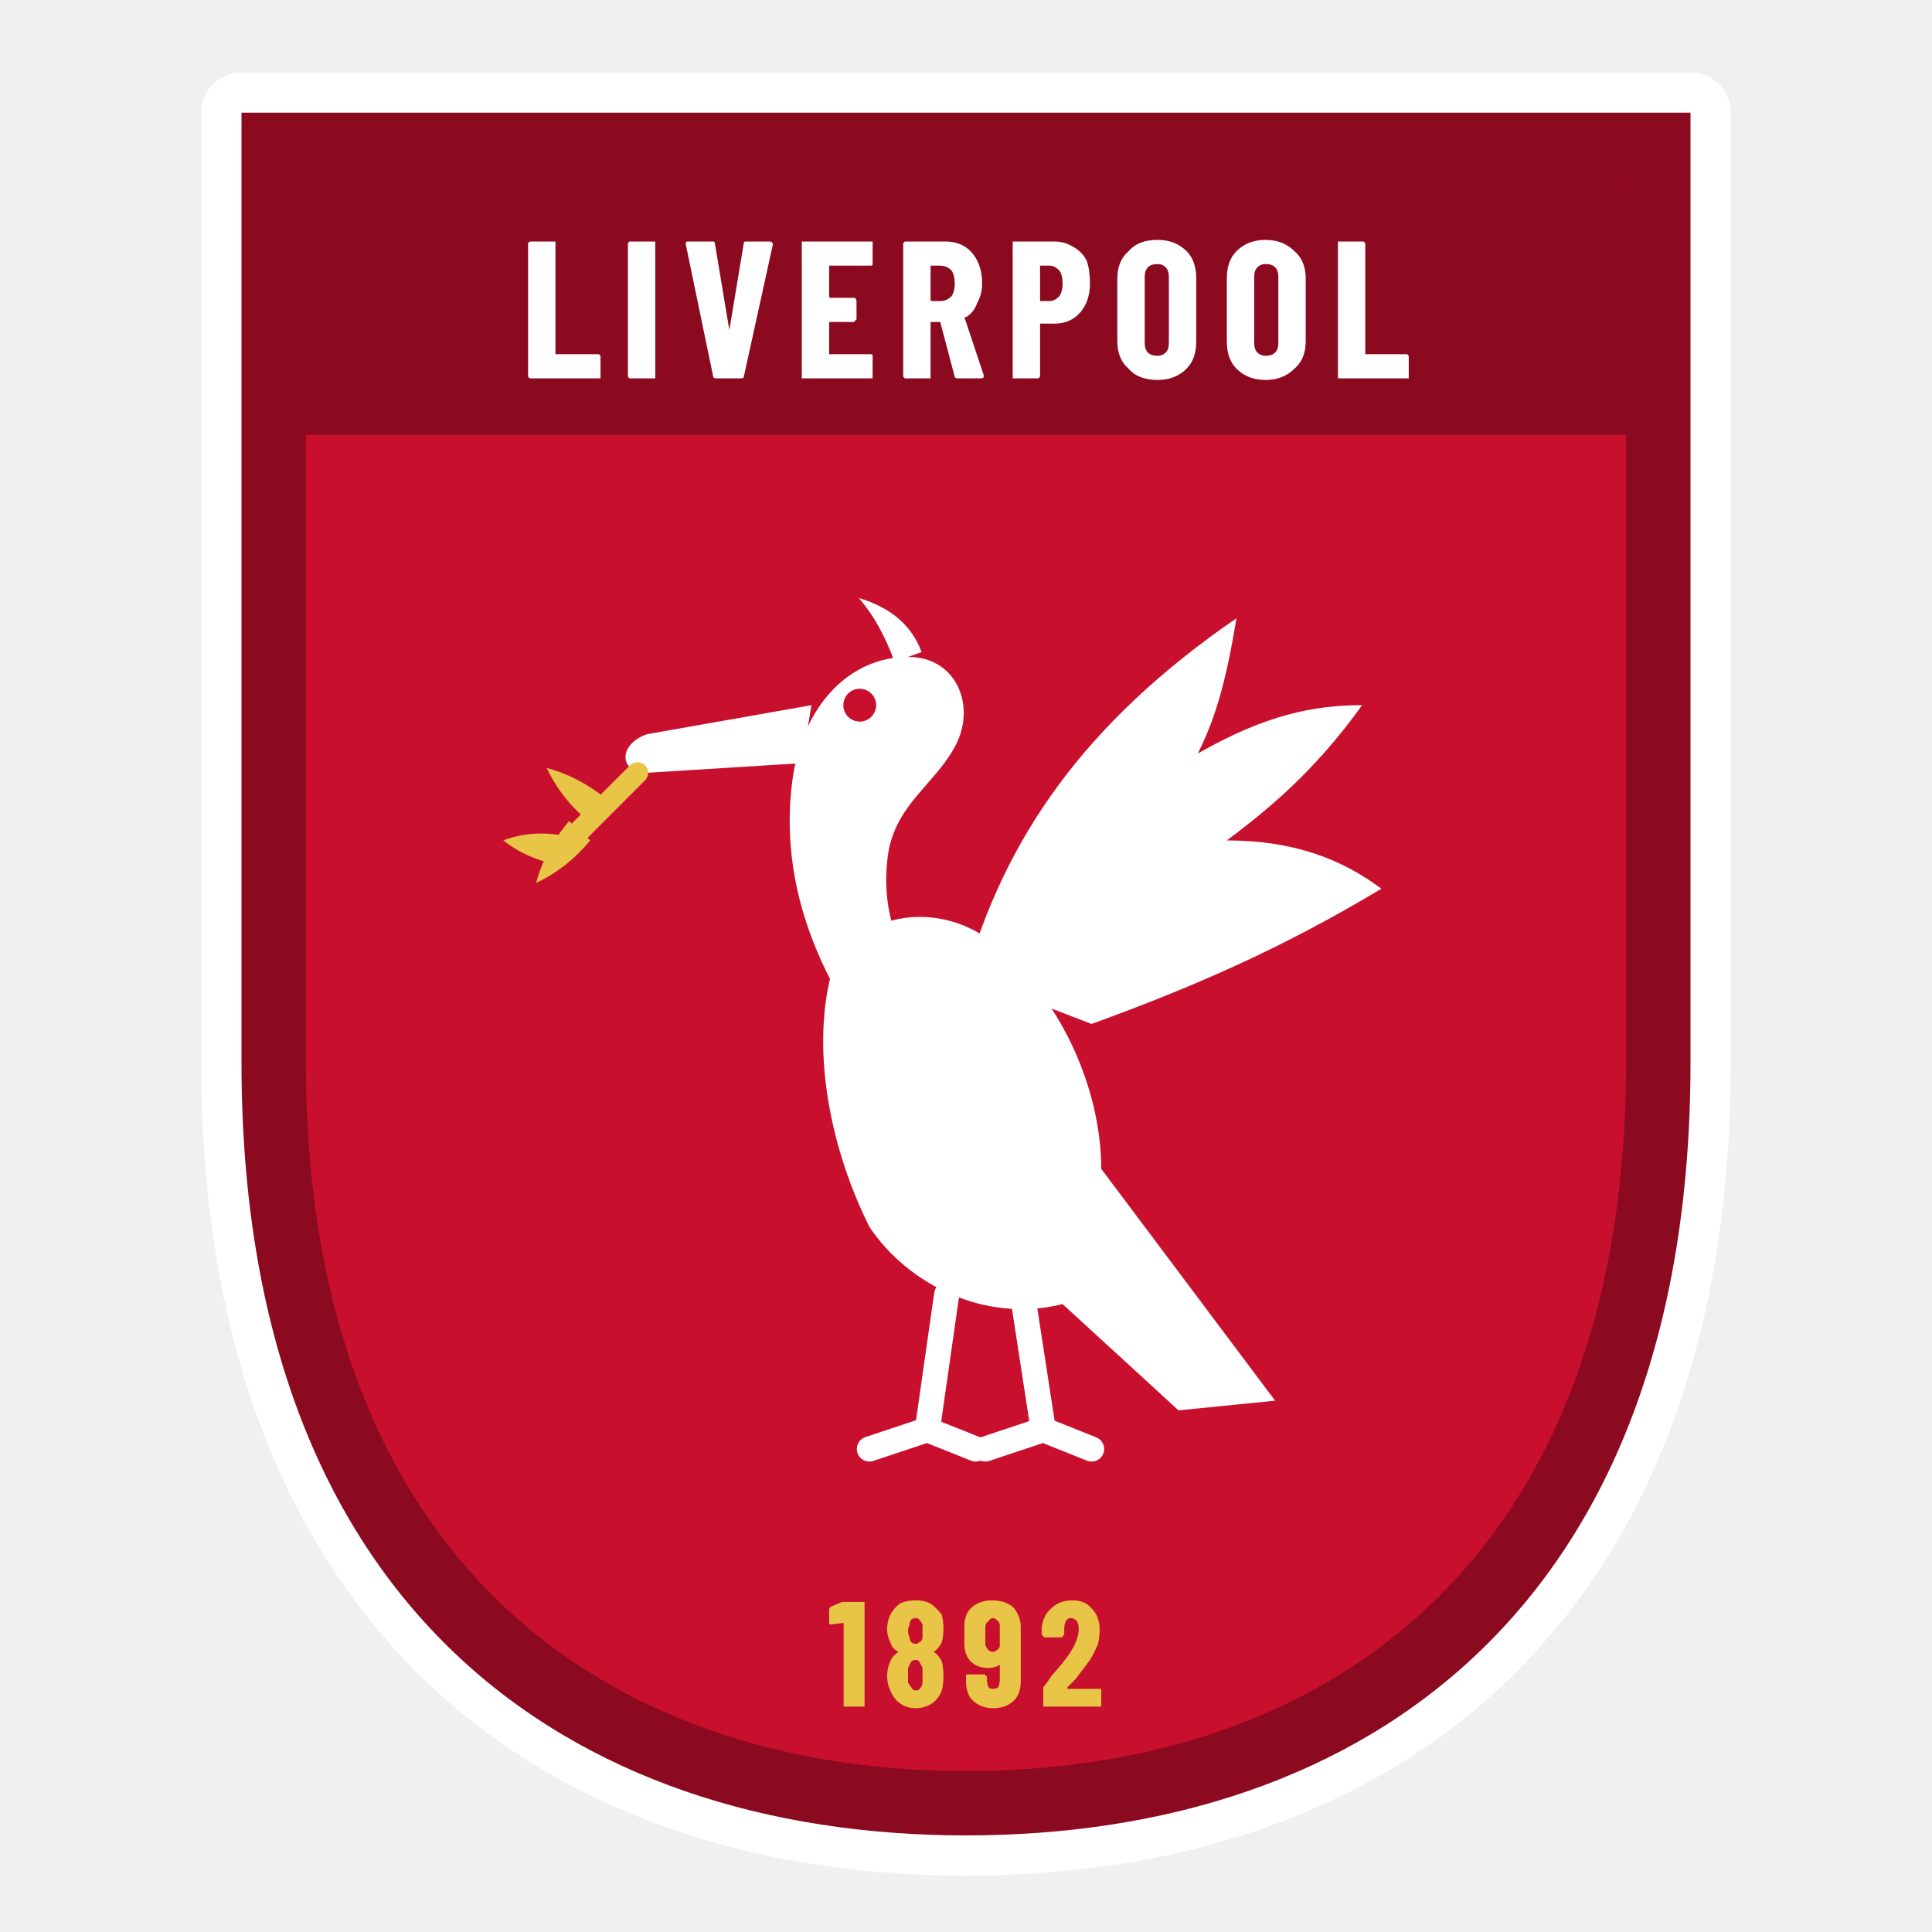
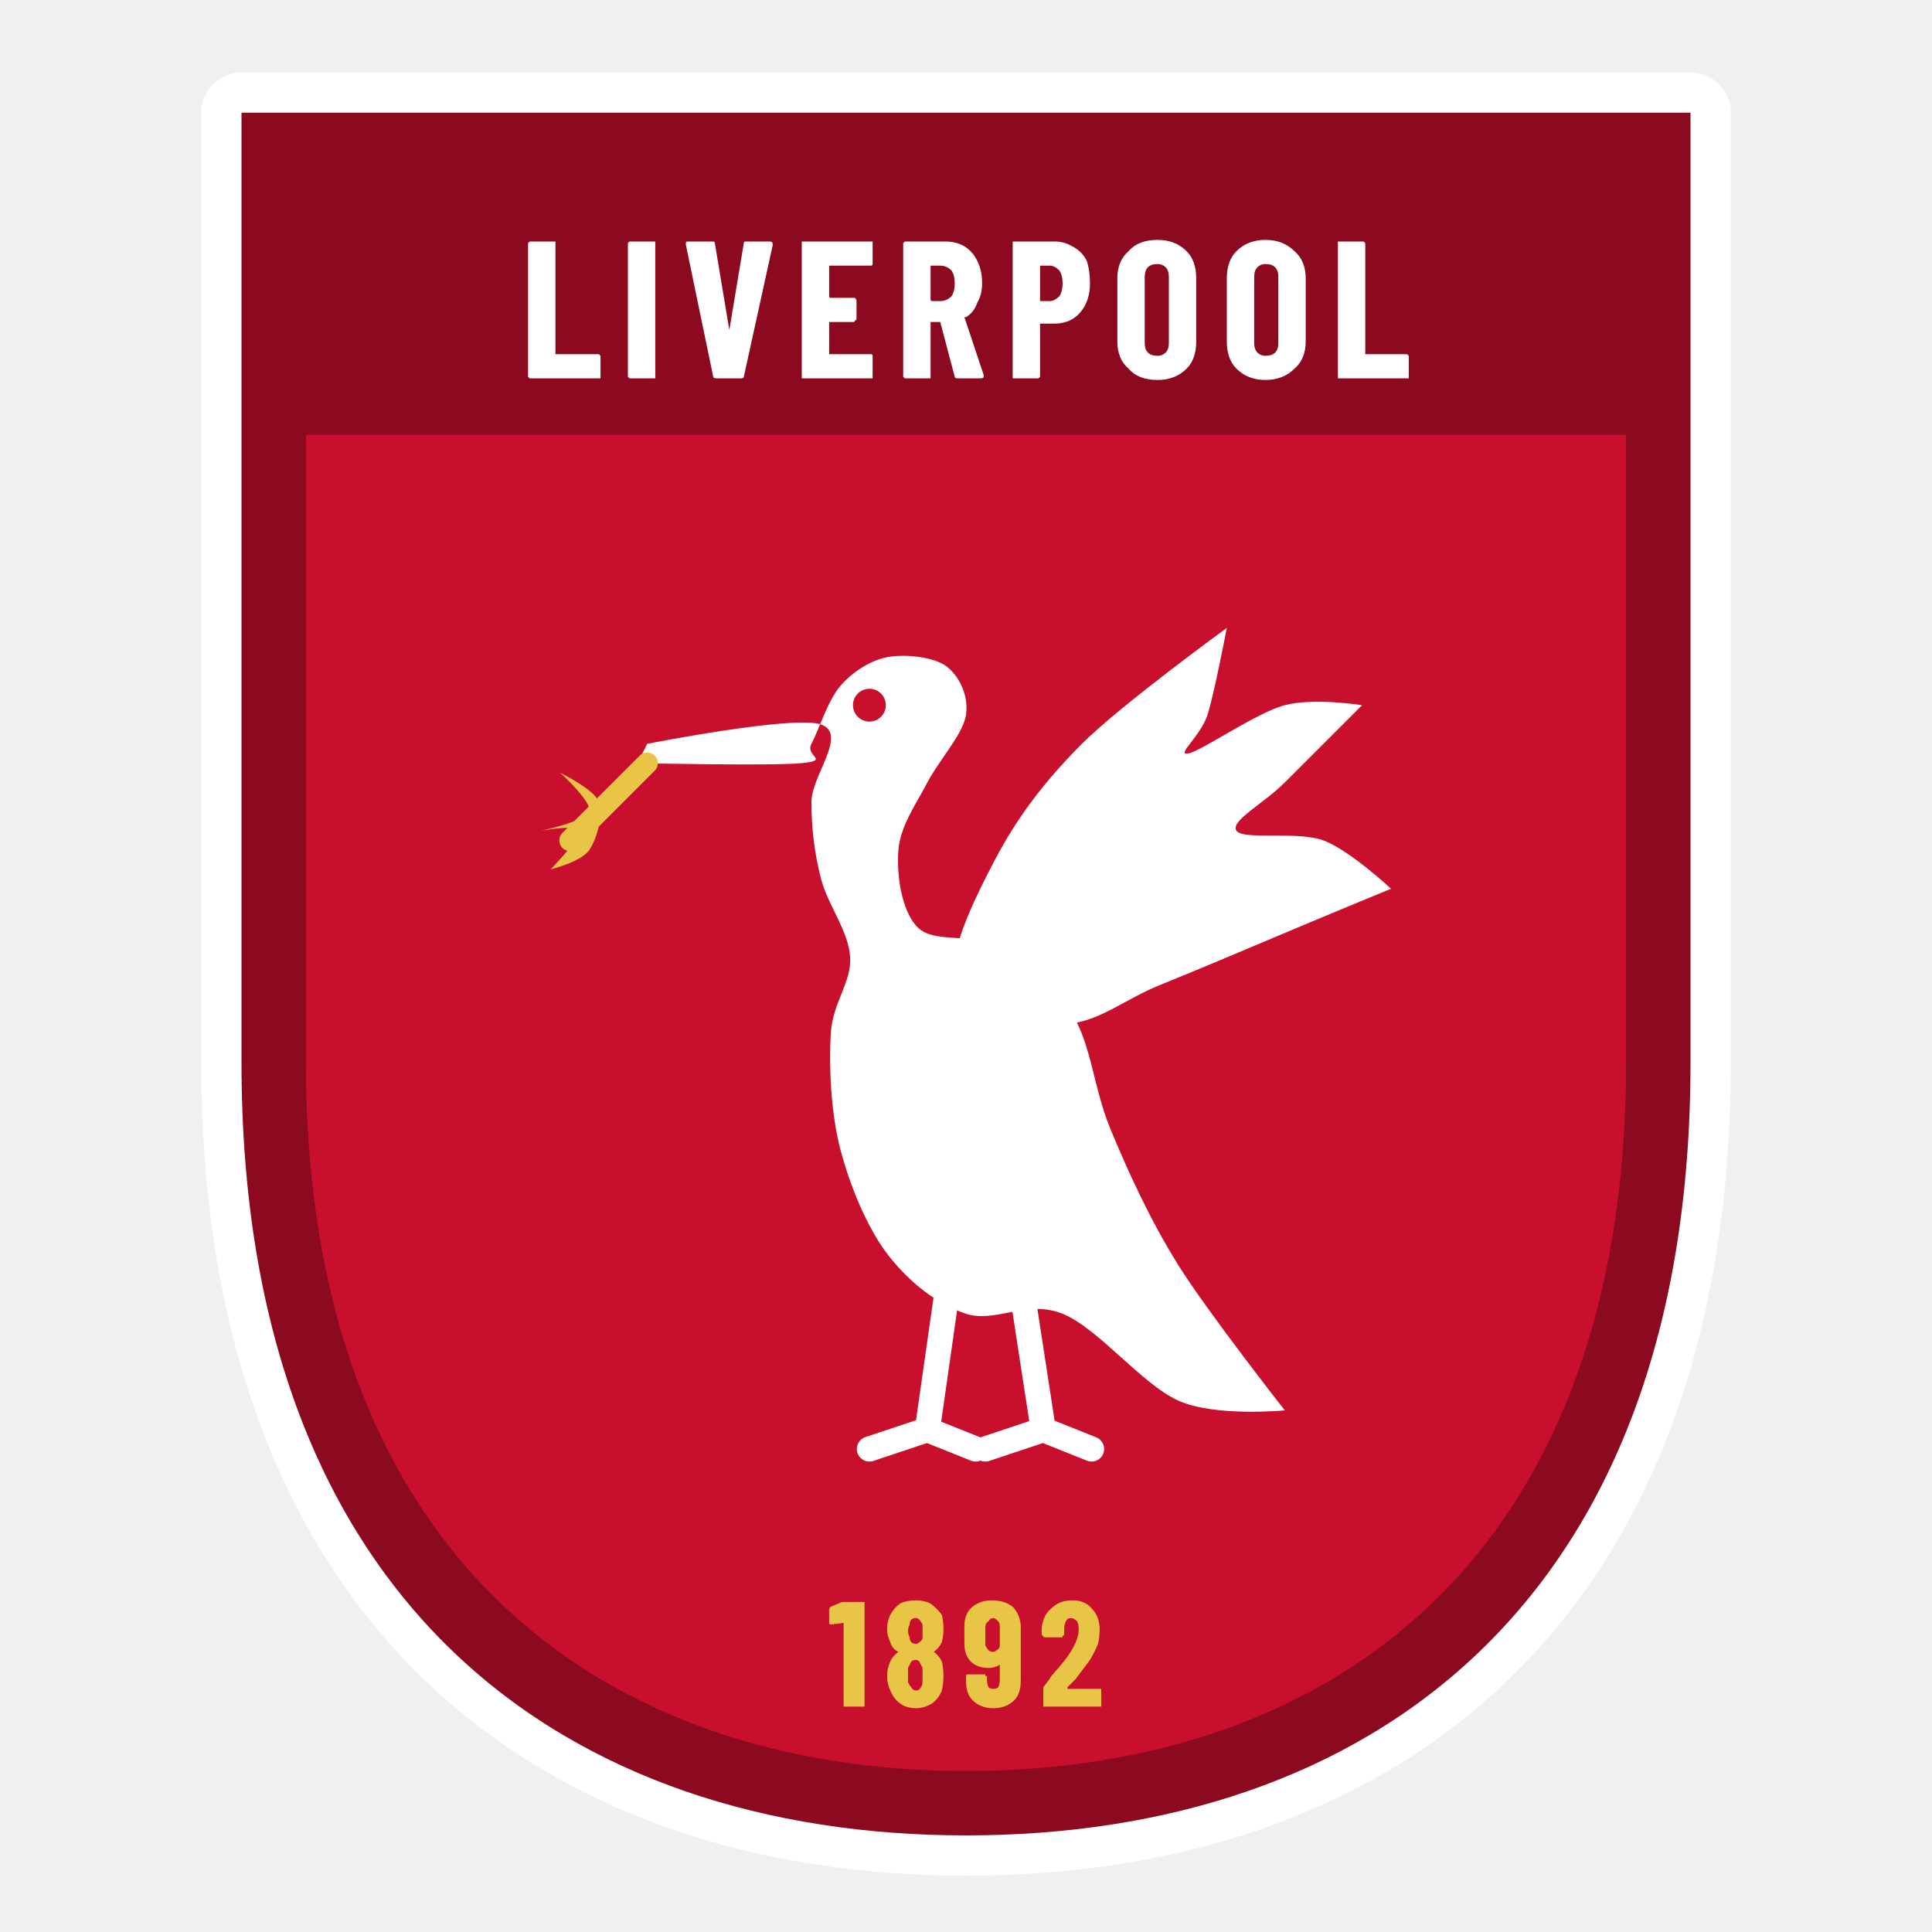
<svg xmlns="http://www.w3.org/2000/svg" viewBox="0 0 120 120" width="120" height="120">
  <defs>
    <clipPath id="c-liverpool">
      <path d="M19 11L101 11L101 66C101 96.8 82.6 110 60 110C37.5 110 19 96.8 19 66Z" />
    </clipPath>
  </defs>
  <path d="M15 7L105 7L105 66C105 99.8 84.8 114 60 114C35.3 114 15 99.8 15 66Z" fill="#fff" stroke="#fff" stroke-width="5" stroke-linejoin="round" />
  <path d="M15 7L105 7L105 66C105 99.8 84.8 114 60 114C35.3 114 15 99.8 15 66Z" fill="#8c0a1f" />
  <path d="M19 11L101 11L101 66C101 96.8 82.6 110 60 110C37.5 110 19 96.8 19 66Z" fill="#c8102e" />
  <g clip-path="url(#c-liverpool)">
    <rect x="0" y="11" width="120" height="16" fill="#8c0a1f" />
  </g>
  <path d="M32.8 23.4L32.8 15.1Q32.8 15.1 32.9 15Q32.9 15 33 15L34.4 15Q34.5 15 34.5 15Q34.5 15.1 34.5 15.1L34.5 22Q34.5 22 34.6 22L37.2 22Q37.2 22 37.3 22.1Q37.3 22.1 37.3 22.2L37.3 23.4Q37.3 23.4 37.3 23.5Q37.2 23.5 37.2 23.5L33 23.5Q32.9 23.5 32.9 23.5Q32.8 23.4 32.8 23.4ZM39 23.4L39 15.1Q39 15.1 39.1 15Q39.1 15 39.2 15L40.6 15Q40.7 15 40.7 15Q40.7 15.1 40.7 15.1L40.7 23.4Q40.7 23.4 40.7 23.5Q40.7 23.5 40.6 23.5L39.2 23.5Q39.1 23.5 39.1 23.5Q39 23.4 39 23.4ZM44.3 23.4L42.6 15.2L42.6 15.1Q42.6 15 42.7 15L44.3 15Q44.4 15 44.4 15.1L45.3 20.5Q45.3 20.5 45.3 20.5Q45.3 20.5 45.3 20.5L46.2 15.1Q46.2 15 46.3 15L47.8 15Q48 15 48 15.2L46.2 23.4Q46.2 23.5 46 23.5L44.5 23.5Q44.3 23.5 44.3 23.4ZM54.1 16.5L51.6 16.5Q51.5 16.5 51.5 16.5L51.5 18.4Q51.5 18.5 51.6 18.5L53 18.5Q53.1 18.5 53.1 18.5Q53.2 18.6 53.2 18.7L53.2 19.8Q53.2 19.9 53.1 19.9Q53.1 20 53 20L51.6 20Q51.5 20 51.5 20L51.5 22Q51.5 22 51.6 22L54.1 22Q54.2 22 54.2 22.1Q54.2 22.1 54.2 22.2L54.2 23.4Q54.2 23.4 54.2 23.5Q54.2 23.5 54.1 23.5L49.9 23.5Q49.9 23.5 49.8 23.5Q49.8 23.4 49.8 23.4L49.8 15.1Q49.8 15.1 49.8 15Q49.9 15 49.9 15L54.1 15Q54.2 15 54.2 15Q54.2 15.1 54.2 15.1L54.2 16.3Q54.2 16.4 54.2 16.4Q54.2 16.5 54.1 16.5ZM59.3 23.4L58.4 20Q58.3 20 58.3 20L57.9 20Q57.8 20 57.8 20L57.8 23.4Q57.8 23.4 57.8 23.5Q57.8 23.5 57.7 23.5L56.3 23.5Q56.2 23.5 56.2 23.5Q56.1 23.4 56.1 23.4L56.1 15.1Q56.1 15.1 56.2 15Q56.2 15 56.3 15L58.7 15Q59.4 15 59.9 15.3Q60.4 15.6 60.7 16.2Q61 16.8 61 17.6Q61 18.3 60.7 18.8Q60.5 19.4 60 19.7Q60 19.7 59.9 19.7Q59.9 19.7 59.9 19.7L61.1 23.3L61.1 23.4Q61.1 23.5 60.9 23.5L59.5 23.5Q59.3 23.5 59.3 23.4ZM57.8 16.5L57.8 18.6Q57.8 18.7 57.9 18.7L58.4 18.7Q58.8 18.7 59.1 18.4Q59.3 18.1 59.3 17.6Q59.3 17.1 59.1 16.8Q58.8 16.5 58.4 16.5L57.9 16.5Q57.8 16.5 57.8 16.5ZM67.7 17.6Q67.7 18.7 67.1 19.4Q66.5 20.1 65.5 20.1L64.6 20.1Q64.6 20.1 64.6 20.1L64.6 23.4Q64.6 23.4 64.5 23.5Q64.5 23.5 64.4 23.5L63 23.5Q62.9 23.5 62.9 23.5Q62.9 23.4 62.9 23.4L62.9 15.1Q62.9 15.1 62.9 15Q62.9 15 63 15L65.5 15Q66.1 15 66.6 15.3Q67.2 15.6 67.5 16.2Q67.7 16.8 67.7 17.6ZM66 17.6Q66 17.1 65.8 16.8Q65.5 16.5 65.2 16.5L64.6 16.5Q64.6 16.5 64.6 16.5L64.6 18.7Q64.6 18.7 64.6 18.7L65.2 18.7Q65.5 18.7 65.8 18.4Q66 18.1 66 17.6ZM69.4 21.2L69.4 17.3Q69.4 16.2 70.1 15.6Q70.7 14.9 71.9 14.9Q73 14.9 73.7 15.6Q74.3 16.2 74.3 17.3L74.3 21.2Q74.3 22.3 73.7 22.9Q73 23.6 71.9 23.6Q70.7 23.6 70.1 22.9Q69.4 22.3 69.4 21.2ZM72.6 21.3L72.6 17.2Q72.6 16.8 72.4 16.6Q72.2 16.4 71.9 16.4Q71.5 16.4 71.3 16.6Q71.1 16.8 71.1 17.2L71.1 21.3Q71.1 21.7 71.3 21.9Q71.5 22.1 71.9 22.1Q72.2 22.1 72.4 21.9Q72.6 21.7 72.6 21.3ZM76.2 21.2L76.2 17.3Q76.2 16.2 76.8 15.6Q77.5 14.9 78.6 14.9Q79.7 14.9 80.4 15.6Q81.1 16.2 81.1 17.3L81.1 21.2Q81.1 22.3 80.4 22.9Q79.7 23.6 78.6 23.6Q77.5 23.6 76.8 22.9Q76.2 22.3 76.2 21.2ZM79.4 21.3L79.4 17.2Q79.4 16.8 79.2 16.6Q79 16.4 78.6 16.4Q78.3 16.4 78.1 16.6Q77.9 16.8 77.9 17.2L77.9 21.3Q77.9 21.7 78.1 21.9Q78.3 22.1 78.6 22.1Q79 22.1 79.2 21.9Q79.4 21.7 79.4 21.3ZM83.1 23.4L83.1 15.1Q83.1 15.1 83.1 15Q83.1 15 83.2 15L84.6 15Q84.7 15 84.7 15Q84.8 15.1 84.8 15.1L84.8 22Q84.8 22 84.8 22L87.4 22Q87.4 22 87.5 22.1Q87.5 22.1 87.5 22.2L87.5 23.4Q87.5 23.4 87.5 23.5Q87.4 23.5 87.4 23.5L83.2 23.5Q83.1 23.5 83.1 23.5Q83.1 23.4 83.1 23.4Z" fill="#fff" />
  <g transform="translate(60 63) scale(0.6) translate(-50 -50)">
-     <path d="M50 46C54 32 62 20 78 9C77 15 76 19 74 23C81 19 86 18 91 18C86 25 81 29 77 32C84 32 89 34 93 37C83 43 74 47 63 51Z" fill="#fff" />
-     <path d="M36 46C38 40 46 38 52 42C60 48 64 58 64 66L82 90L72 91L60 80C52 82 44 78 40 72C36 64 34 54 36 46Z" fill="#fff" />
-     <path d="M38 50C33 42 31 34 32 26C33 18 38 13 44 13C49 13 51 18 49 22C47 26 43 28 42 33C41 39 43 44 46 47Z" fill="#fff" />
-     <path d="M34 18L17 21C14 22 14 25 17 25L33 24Z" fill="#fff" />
-     <path d="M45.4 12.5Q43.9 8.4 38.9 6.9Q41.1 9.4 42.6 13.5Z" fill="#fff" />
-     <circle cx="39" cy="18" r="1.7" fill="#c8102e" />
+     <path d="M49 47C47.8 44.2 50.8 38.2 53 34C55.2 29.8 58 26 62 22C66 18 77 10 77 10C77 10 75.7 16.8 75 19C74.3 21.2 71.7 23.2 73 23C74.3 22.8 80 18.8 83 18C86 17.2 91 18 91 18C91 18 85.2 23.8 83 26C80.8 28.2 77.3 30 78 31C78.7 32 84.3 31 87 32C89.7 33 94 37 94 37C94 37 86 40.3 82 42C78 43.7 73.7 45.5 70 47C66.3 48.5 63.5 51 60 51C56.5 51 50.2 49.8 49 47Z" fill="#fff" />
+     <path d="M42 13C43.8 12.7 46.7 13 48 14C49.3 15 50.3 17 50 19C49.7 21 47.2 23.7 46 26C44.8 28.3 43.2 30.5 43 33C42.8 35.5 43.3 39.3 45 41C46.7 42.7 50.3 41.5 53 43C55.7 44.5 59 46.8 61 50C63 53.2 63.2 57.7 65 62C66.8 66.3 69 71.2 72 76C75 80.8 83 91 83 91C83 91 75.8 91.7 72 90C68.2 88.3 63.7 82.5 60 81C56.3 79.5 53 82 50 81C47 80 44.2 77.8 42 75C39.8 72.2 38 67.8 37 64C36 60.2 35.8 55.3 36 52C36.2 48.7 38.2 46.7 38 44C37.8 41.3 35.7 38.7 35 36C34.3 33.3 34 30.7 34 28C34 25.3 37.8 21 35 20C32.2 19 17 22 17 22C17 22 16 24 16 24C16 24 30 24.3 33 24C36 23.7 33.3 23.3 34 22C34.7 20.7 35.7 17.5 37 16C38.3 14.5 40.2 13.3 42 13Z" fill="#fff" />
+     <circle cx="40" cy="18" r="1.7" fill="#c8102e" />
    <path d="M48 79L46 93M46 93L40 95M46 93L51 95M56 80L58 93M58 93L52 95M58 93L63 95" fill="none" stroke="#fff" stroke-width="2.6" stroke-linecap="round" stroke-linejoin="round" />
-     <path d="M16 25L8 33" fill="none" stroke="#e8c547" stroke-width="2.2" stroke-linecap="round" stroke-linejoin="round" />
-     <path d="M13 27.9Q10 25.4 6.6 24.5Q8.1 27.7 11 30.1ZM8.9 30Q6.4 33 5.5 36.4Q8.7 34.9 11.1 32ZM8.3 31.5Q5 30.9 2.1 32Q4.5 33.9 7.7 34.5Z" fill="#e8c547" />
+     <path d="M17 24L9 32" fill="none" stroke="#e8c547" stroke-width="2.2" stroke-linecap="round" stroke-linejoin="round" />
+     <path d="M12 28C11.5 26.7 8 25 8 25C8 25 11.3 28 11 29C10.7 30 6 31 6 31C6 31 9.8 30.3 10 31C10.2 31.7 7 35 7 35C7 35 10.2 34.2 11 33C11.8 31.8 12.5 29.3 12 28Z" fill="#e8c547" />
  </g>
  <path d="M52.5 99.5L53.6 99.5Q53.7 99.5 53.7 99.5Q53.7 99.6 53.7 99.6L53.7 105.9Q53.7 105.9 53.7 106Q53.7 106 53.6 106L52.5 106Q52.5 106 52.4 106Q52.4 105.9 52.4 105.9L52.4 100.8Q52.4 100.8 52.4 100.8L51.6 100.9L51.6 100.9Q51.5 100.9 51.5 100.8L51.5 100Q51.5 99.9 51.6 99.8L52.3 99.5Q52.4 99.5 52.5 99.5ZM58 102.6Q58.3 102.8 58.5 103.2Q58.6 103.6 58.6 104.1Q58.6 104.6 58.5 105Q58.3 105.5 57.9 105.8Q57.4 106.1 56.9 106.1Q56.3 106.1 55.9 105.8Q55.5 105.5 55.3 105Q55.1 104.6 55.1 104.1Q55.1 103.6 55.3 103.2Q55.4 102.9 55.8 102.6Q55.8 102.6 55.8 102.6Q55.4 102.4 55.3 102Q55.1 101.6 55.1 101.2Q55.1 100.7 55.3 100.3Q55.5 99.9 55.9 99.6Q56.3 99.4 56.9 99.4Q57.4 99.4 57.8 99.6Q58.2 99.9 58.5 100.3Q58.6 100.7 58.6 101.2Q58.6 101.6 58.5 102Q58.3 102.4 58 102.6Q58 102.6 58 102.6ZM56.4 101.3Q56.4 101.5 56.5 101.7Q56.5 101.9 56.6 102Q56.7 102.1 56.9 102.1Q57 102.1 57.1 102Q57.3 101.9 57.3 101.7Q57.3 101.5 57.3 101.3Q57.3 101.1 57.3 100.9Q57.2 100.7 57.1 100.6Q57 100.5 56.9 100.5Q56.7 100.5 56.6 100.6Q56.5 100.7 56.5 100.9Q56.4 101.1 56.4 101.3ZM57.3 104Q57.3 103.8 57.3 103.6Q57.2 103.4 57.1 103.2Q57 103.1 56.9 103.1Q56.7 103.1 56.6 103.2Q56.5 103.4 56.4 103.6Q56.4 103.8 56.4 104Q56.4 104.3 56.4 104.5Q56.5 104.7 56.6 104.8Q56.7 105 56.9 105Q57.1 105 57.2 104.8Q57.3 104.7 57.3 104.4Q57.3 104.2 57.3 104ZM61.7 106.1Q60.9 106.1 60.4 105.6Q60 105.2 60 104.4L60 104.1Q60 104.1 60 104.1Q60 104 60.1 104L61.2 104Q61.2 104 61.2 104.1Q61.3 104.1 61.3 104.1L61.3 104.3Q61.3 104.6 61.4 104.8Q61.5 104.9 61.7 104.9Q61.9 104.9 62 104.8Q62.1 104.6 62.1 104.3L62.1 103.4Q62.1 103.4 62.1 103.4Q62.1 103.4 62.1 103.4Q61.8 103.6 61.4 103.6Q60.7 103.6 60.3 103.2Q59.9 102.8 59.9 102.1Q59.9 101.8 59.9 101.5Q59.9 101.3 59.9 101Q59.9 100.2 60.4 99.8Q60.9 99.4 61.6 99.4Q62.4 99.4 62.9 99.8Q63.3 100.2 63.4 100.9Q63.4 101.2 63.4 101.4L63.4 104.4Q63.4 105.2 63 105.6Q62.5 106.1 61.7 106.1ZM62.1 101.6Q62.1 101.3 62.1 101Q62.1 100.8 62 100.7Q61.8 100.5 61.7 100.5Q61.5 100.5 61.4 100.7Q61.2 100.8 61.2 101.1Q61.2 101.3 61.2 101.6Q61.2 101.8 61.2 102.2Q61.3 102.4 61.4 102.5Q61.5 102.6 61.7 102.6Q61.8 102.6 61.9 102.5Q62.1 102.4 62.1 102.2Q62.1 101.9 62.1 101.6ZM66.4 104.9L68.3 104.9Q68.4 104.9 68.4 104.9Q68.4 104.9 68.4 105L68.4 105.9Q68.4 105.9 68.4 106Q68.4 106 68.3 106L64.9 106Q64.8 106 64.8 106Q64.8 105.9 64.8 105.9L64.8 105Q64.8 104.9 64.8 104.8Q65.2 104.3 65.3 104.1Q66.2 103.1 66.5 102.6Q67 101.8 67 101.2Q67 100.9 66.9 100.7Q66.7 100.5 66.5 100.5Q66.3 100.5 66.2 100.7Q66.1 100.9 66.1 101.2L66.1 101.5Q66.1 101.6 66 101.6Q66 101.7 66 101.7L64.9 101.7Q64.8 101.7 64.8 101.6Q64.7 101.6 64.7 101.5L64.7 101.1Q64.8 100.3 65.3 99.9Q65.8 99.4 66.6 99.4Q67.4 99.4 67.8 99.9Q68.3 100.4 68.3 101.2Q68.3 101.7 68.2 102.1Q68 102.6 67.7 103.1Q67.4 103.5 66.8 104.3L66.3 104.8Q66.3 104.8 66.3 104.9Q66.3 104.9 66.4 104.9Z" fill="#e8c547" />
</svg>
